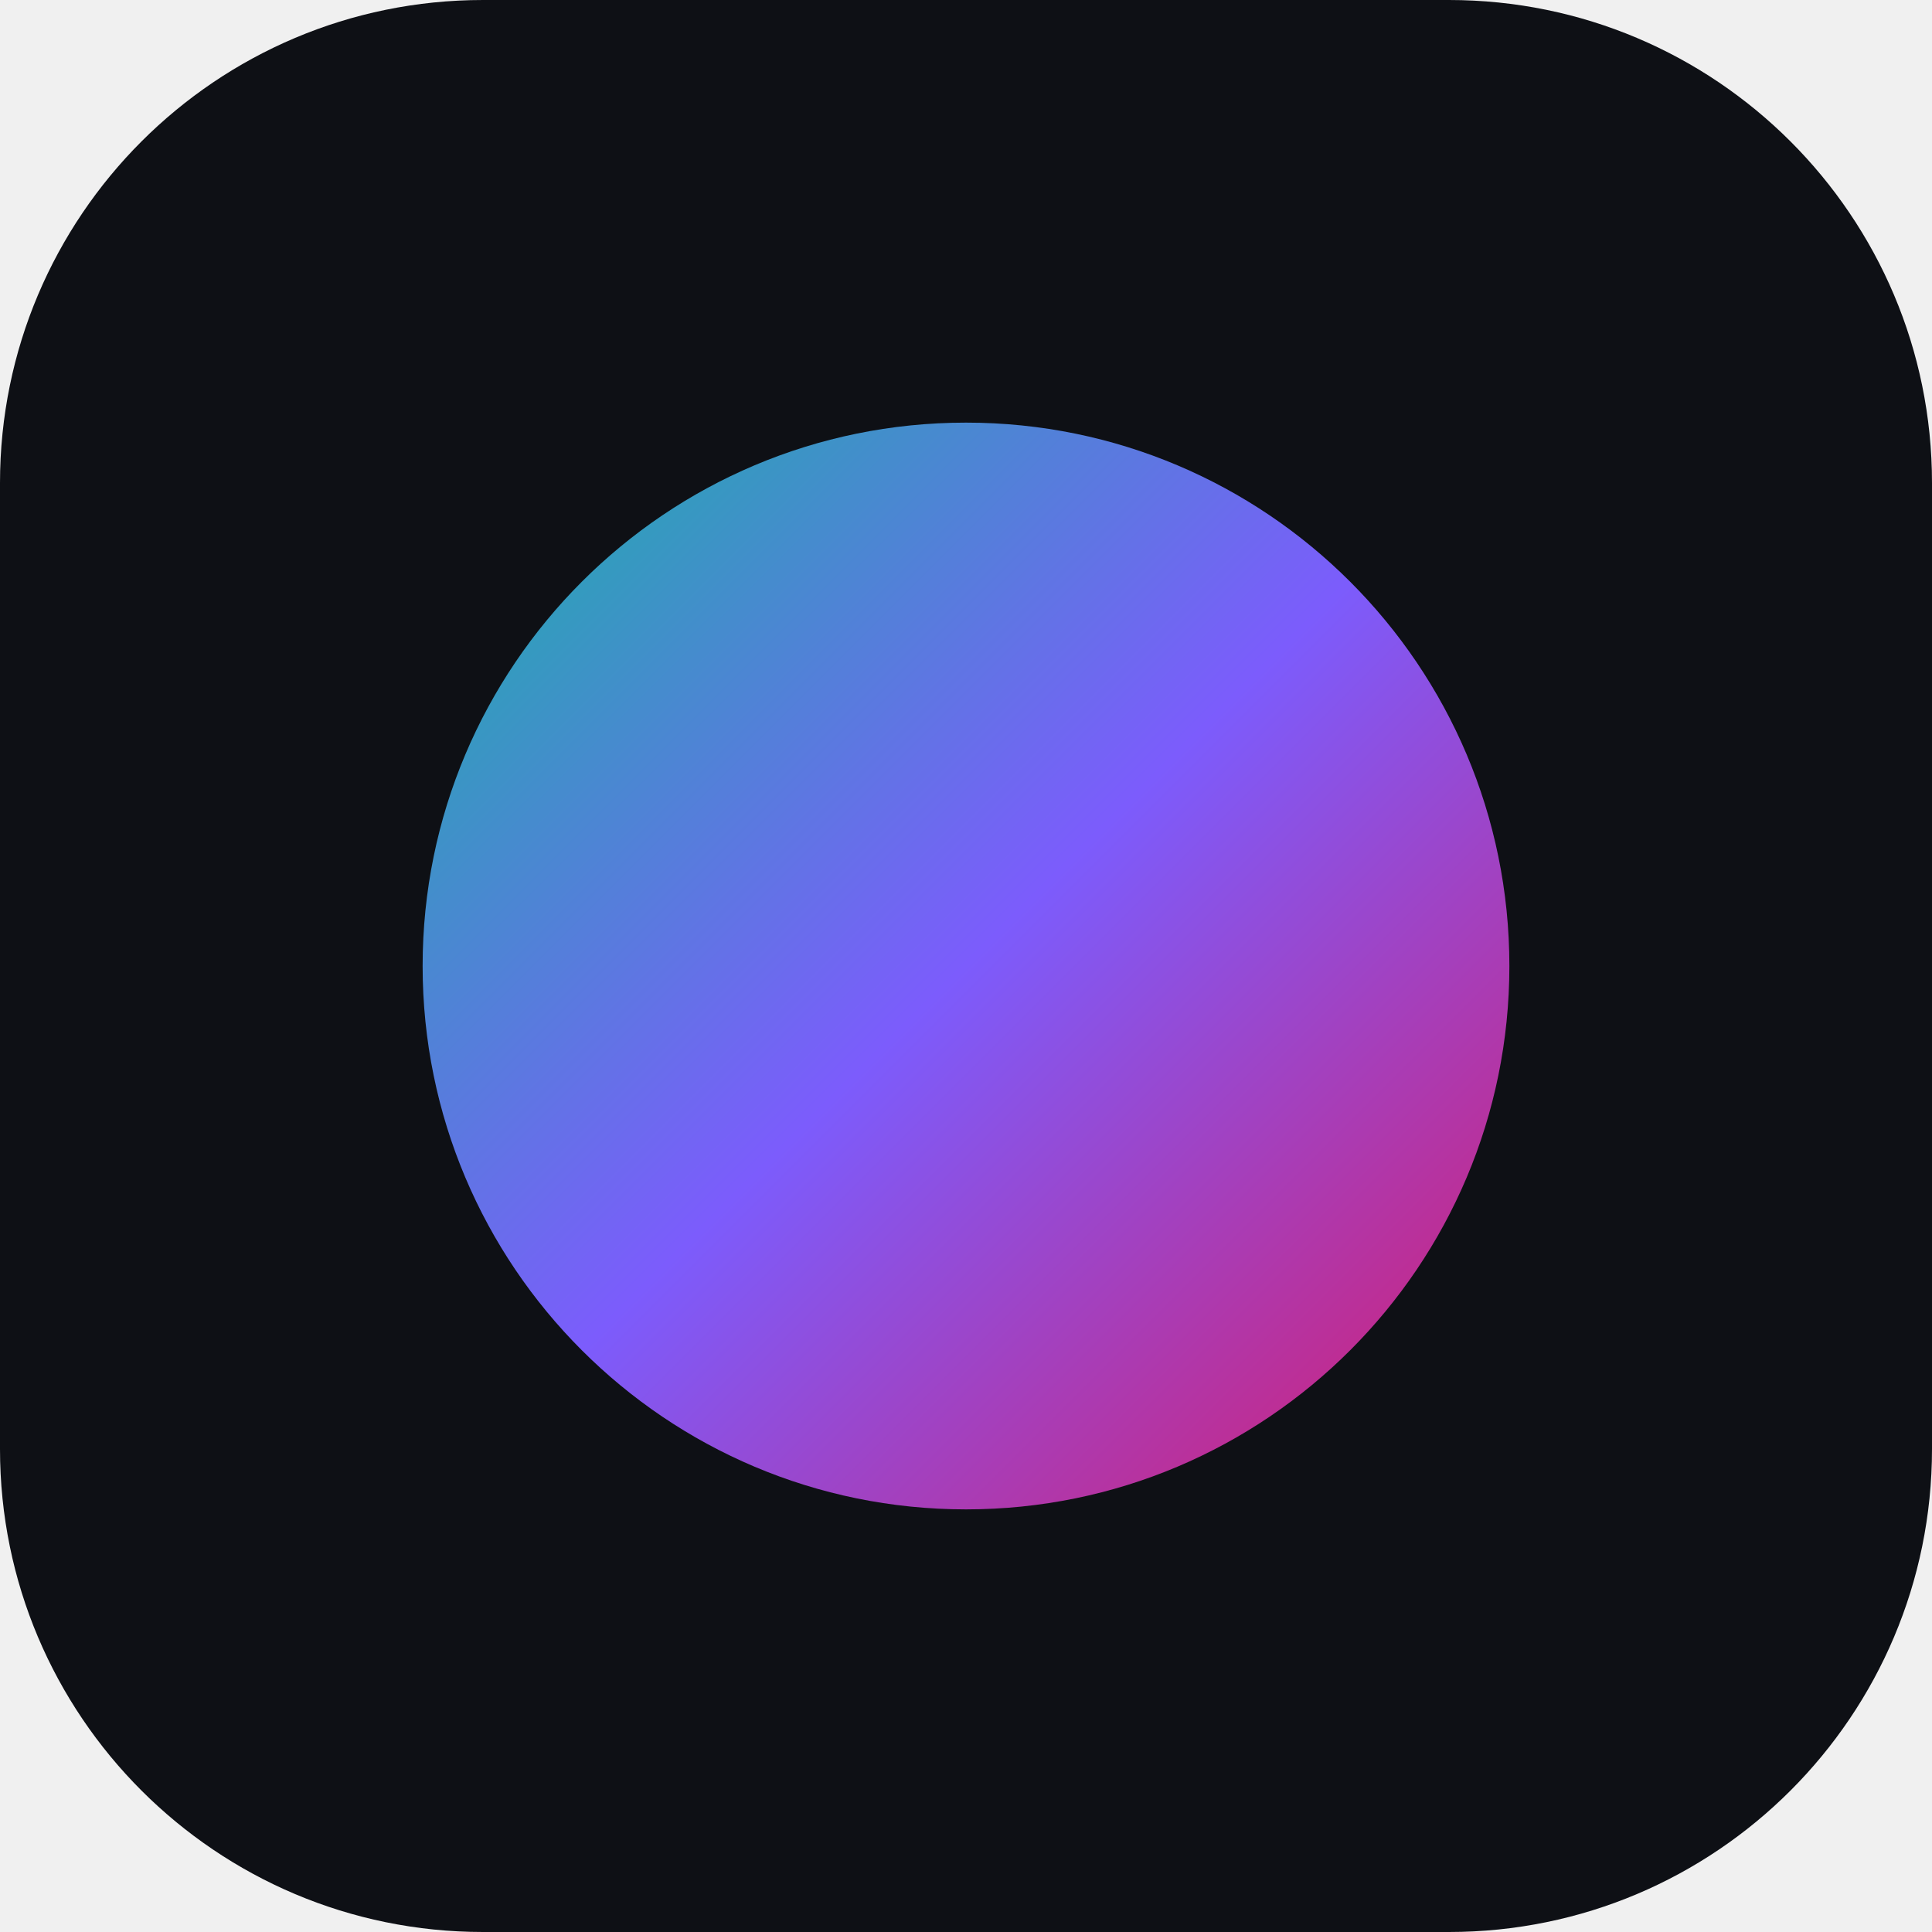
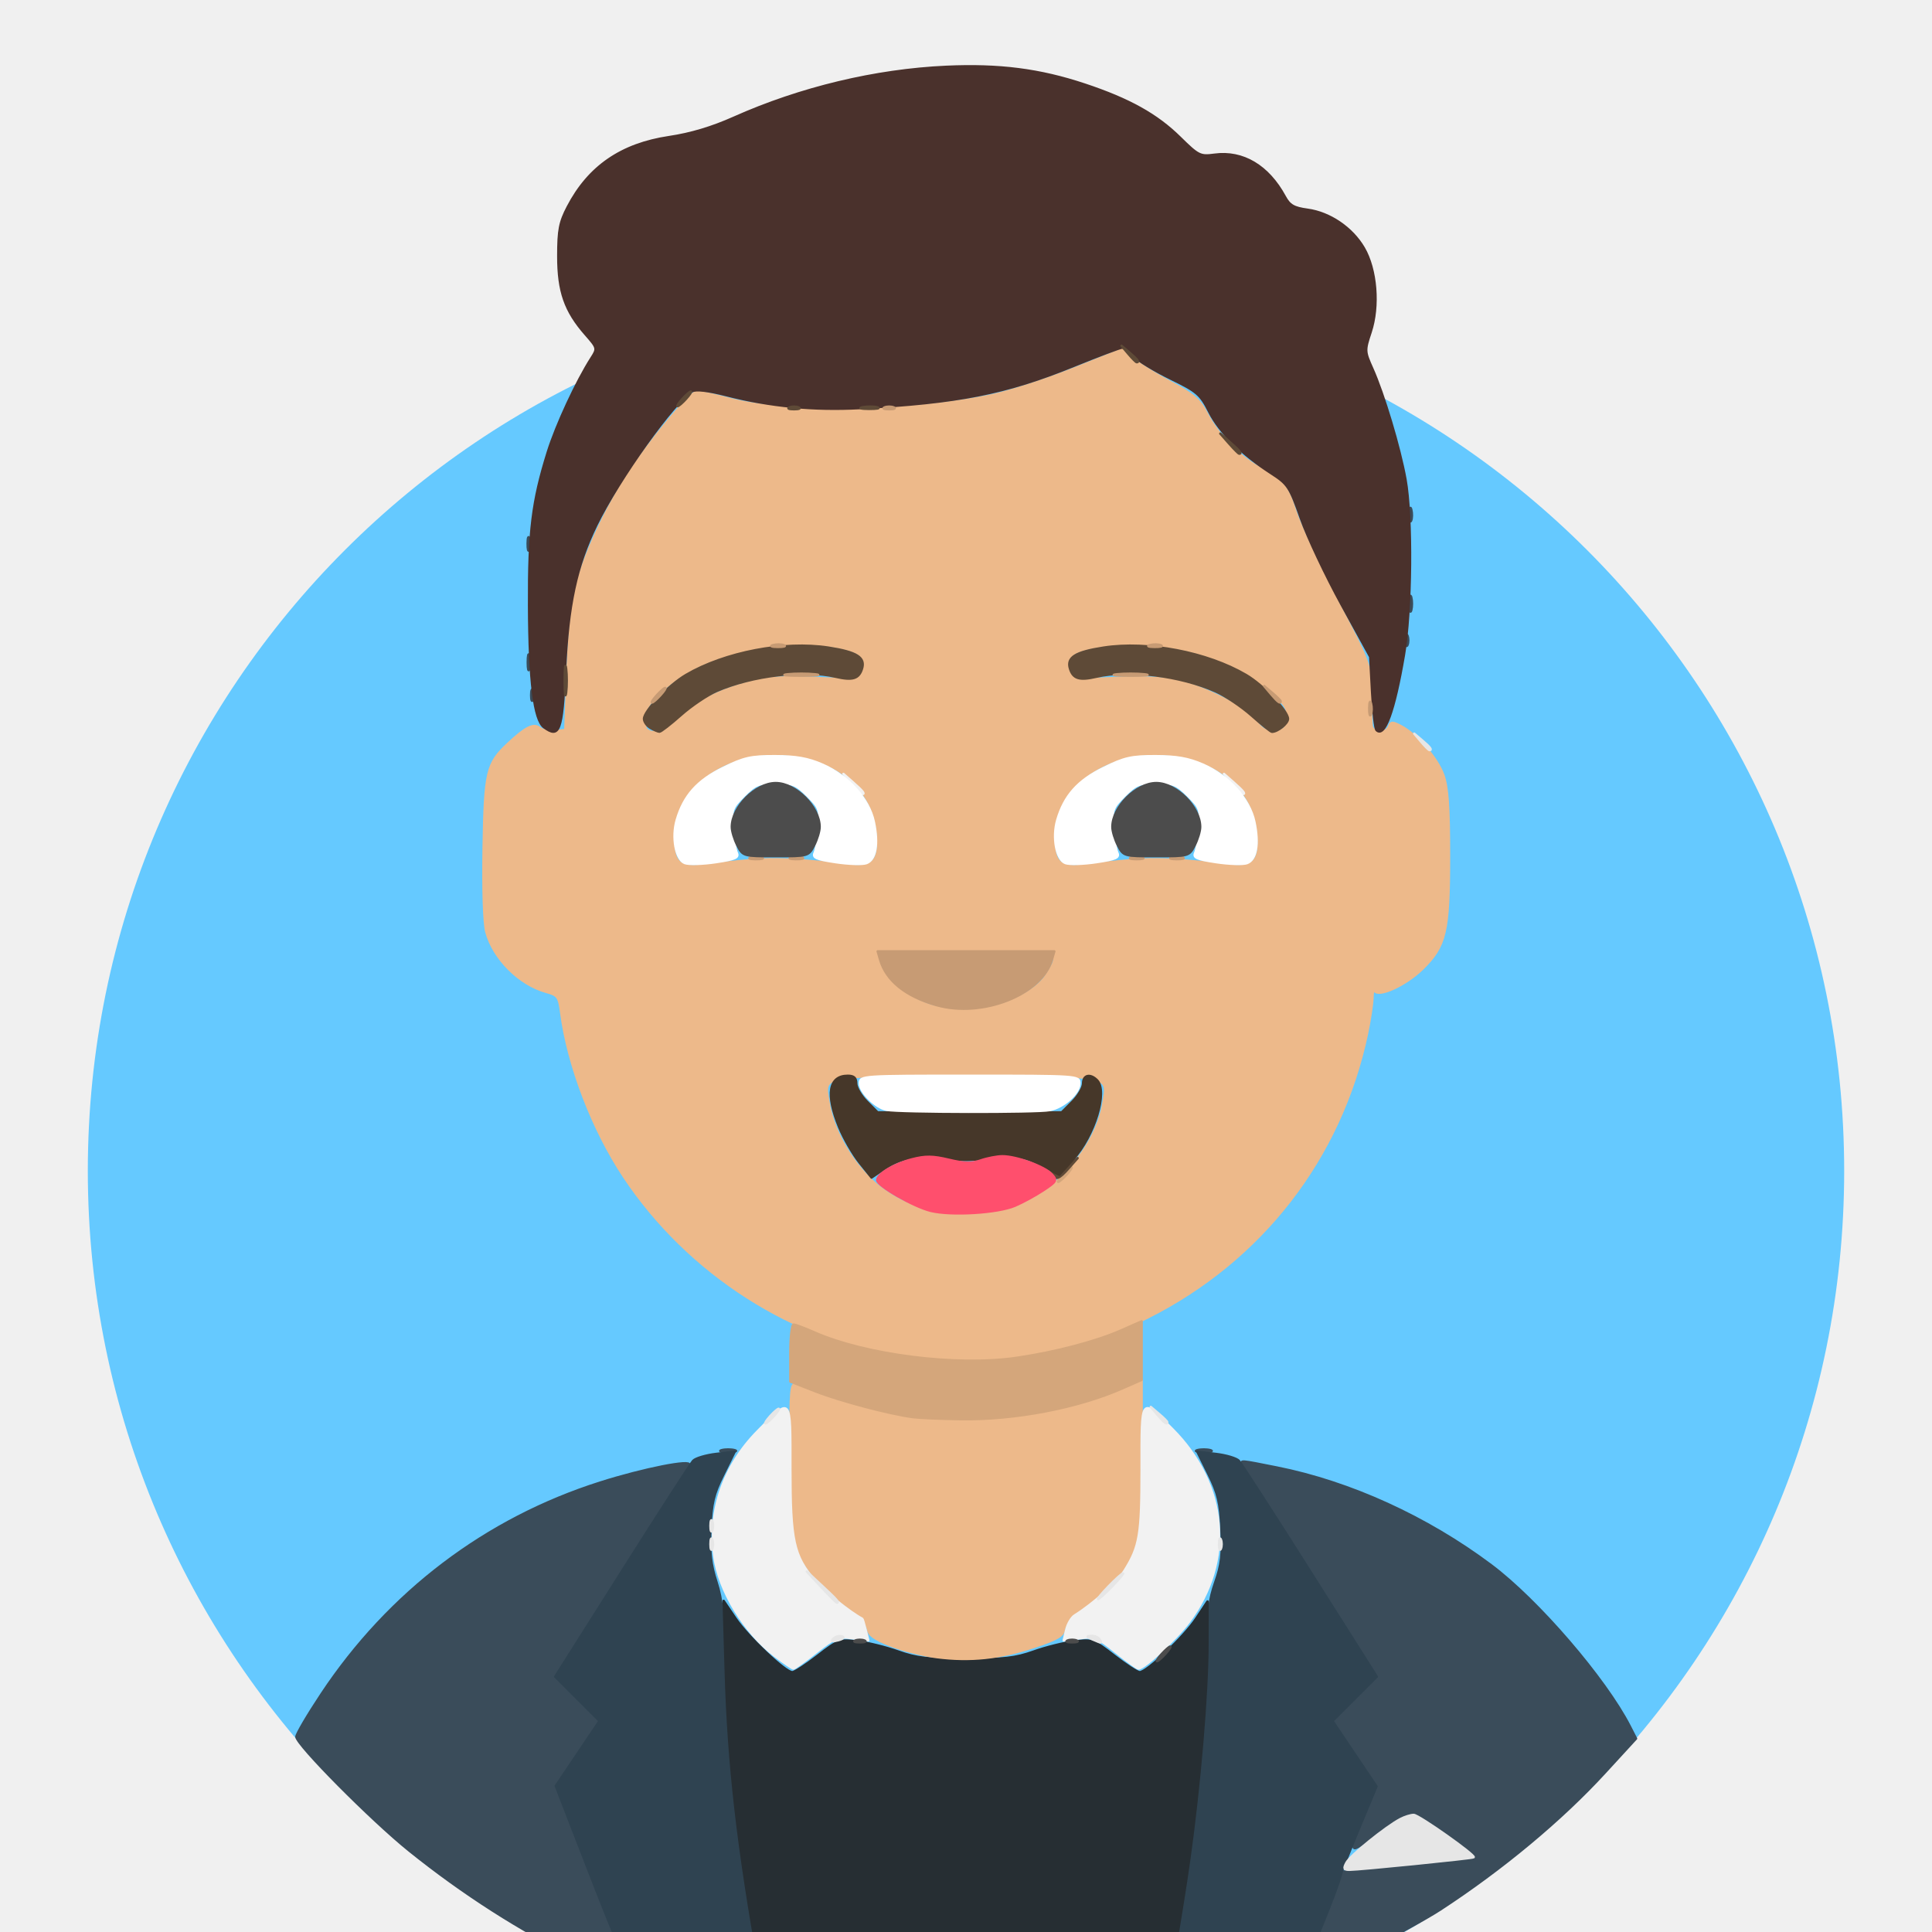
- <svg xmlns="http://www.w3.org/2000/svg" viewBox="0 0 64 64">
-   <defs>
-     <linearGradient id="g" x1="0%" y1="0%" x2="100%" y2="100%">
-       <stop offset="0%" stop-color="#17B4A6" />
-       <stop offset="50%" stop-color="#7C5CFC" />
-       <stop offset="100%" stop-color="#D81B6B" />
-     </linearGradient>
-   </defs>
-   <rect width="64" height="64" rx="16" fill="#0E1015" />
-   <circle cx="32" cy="32" r="18" fill="url(#g)" />
+ <svg xmlns="http://www.w3.org/2000/svg" viewBox="0 0 528 528" role="img" preserveAspectRatio="xMidYMid meet" version="1.2" baseProfile="tiny-ps" xml:space="preserve">
+   <g clip-path="url(#silhouet)" stroke-linejoin="round" stroke-linecap="round">
+     <circle id="achtergrond" cx="264" cy="320" r="240" fill="#65c9ff" />
+     <path id="jasje" fill="#3a4c5a" stroke="#3a4c5a" stroke-width="0.65" fill-rule="evenodd" d="M248.264 559.282 C249.784 559.053 252.034 559.059 253.264 559.296 C254.494 559.533 253.25 559.721 250.5 559.714 C247.75 559.706 246.744 559.512 248.264 559.282 Z M274.75 559.294 C275.988 559.056 278.012 559.056 279.25 559.294 C280.488 559.533 279.475 559.728 277 559.728 C274.525 559.728 273.512 559.533 274.75 559.294 Z M236.75 558.338 C237.438 558.06 238.562 558.06 239.25 558.338 C239.938 558.615 239.375 558.842 238 558.842 C236.625 558.842 236.062 558.615 236.75 558.338 Z M287.75 558.338 C288.438 558.06 289.562 558.06 290.25 558.338 C290.938 558.615 290.375 558.842 289 558.842 C287.625 558.842 287.062 558.615 287.75 558.338 Z M228.269 557.307 C229.242 557.053 230.592 557.07 231.269 557.344 C231.946 557.618 231.15 557.825 229.5 557.805 C227.85 557.785 227.296 557.561 228.269 557.307 Z M296.75 557.338 C297.438 557.06 298.562 557.06 299.25 557.338 C299.938 557.615 299.375 557.842 298 557.842 C296.625 557.842 296.062 557.615 296.75 557.338 Z M349 544 C349.825 543.467 350.95 543.031 351.5 543.031 C352.05 543.031 351.825 543.467 351 544 C350.175 544.533 349.05 544.969 348.5 544.969 C347.95 544.969 348.175 544.533 349 544 Z M158.5 535.606 C142.151 527.555 126.514 517.55 111.856 505.76 C101.482 497.417 81 476.766 81 474.651 C81 473.912 84.11 468.627 87.912 462.904 C106.356 435.143 132.753 415.12 164.003 405.186 C175.822 401.43 189.245 398.771 188.304 400.373 C187.94 400.993 179.563 414.26 169.687 429.856 L151.731 458.211 157.785 464.265 L163.838 470.318 157.863 479.203 L151.889 488.088 162.061 514.294 C167.655 528.707 172.941 541.062 173.807 541.75 C177.156 544.408 172.938 542.715 158.5 535.606 Z M354.194 541.75 C355.676 540.575 366.225 514.905 366.299 512.294 C366.318 511.631 366.596 511.242 366.917 511.43 C367.643 511.857 402.886 508.448 403.431 507.899 C403.648 507.68 400.429 504.913 396.276 501.75 C391.314 497.971 387.782 496 385.973 496 C384.305 496 380.911 497.694 377.36 500.299 C367.805 507.31 368.107 508.143 374.475 492.327 L376.155 488.154 370.159 479.236 L364.162 470.318 370.215 464.265 L376.269 458.211 358.313 429.856 C348.437 414.26 340.04 400.961 339.652 400.302 C338.907 399.037 338.77 399.026 349 401.072 C369.054 405.082 389.911 414.594 407.477 427.74 C420.266 437.311 438.756 458.788 445.424 471.818 L447.122 475.136 438.57 484.452 C426.713 497.369 410.55 510.819 393.599 521.876 C386.357 526.6 355.124 543 353.37 543 C352.956 543 353.327 542.438 354.194 541.75 Z M197.25 396.311 C198.213 396.059 199.787 396.059 200.75 396.311 C201.713 396.562 200.925 396.768 199 396.768 C197.075 396.768 196.287 396.562 197.25 396.311 Z M327.25 396.311 C328.212 396.059 329.788 396.059 330.75 396.311 C331.712 396.562 330.925 396.768 329 396.768 C327.075 396.768 326.288 396.562 327.25 396.311 Z M145.158 190 C145.158 188.625 145.385 188.062 145.662 188.75 C145.94 189.438 145.94 190.562 145.662 191.25 C145.385 191.938 145.158 191.375 145.158 190 Z M144.232 181 C144.232 179.075 144.438 178.287 144.689 179.25 C144.941 180.213 144.941 181.787 144.689 182.75 C144.438 183.713 144.232 182.925 144.232 181 Z M384.158 175 C384.158 173.625 384.385 173.062 384.662 173.75 C384.94 174.438 384.94 175.562 384.662 176.25 C384.385 176.938 384.158 176.375 384.158 175 Z M385.232 165 C385.232 163.075 385.438 162.287 385.689 163.25 C385.941 164.213 385.941 165.787 385.689 166.75 C385.438 167.713 385.232 166.925 385.232 165 Z M144.195 148.5 C144.215 146.85 144.439 146.296 144.693 147.269 C144.947 148.242 144.93 149.592 144.656 150.269 C144.382 150.946 144.175 150.15 144.195 148.5 Z M385.195 140.5 C385.215 138.85 385.439 138.296 385.693 139.269 C385.947 140.242 385.93 141.592 385.656 142.269 C385.382 142.946 385.175 142.15 385.195 140.5 Z" />
+     <path id="revers" fill="#2f4351" stroke="#2f4351" stroke-width="0.65" fill-rule="evenodd" d="M256.269 559.307 C257.242 559.053 258.592 559.07 259.269 559.344 C259.946 559.618 259.15 559.825 257.5 559.805 C255.85 559.785 255.296 559.561 256.269 559.307 Z M269.269 559.307 C270.242 559.053 271.592 559.07 272.269 559.344 C272.946 559.618 272.15 559.825 270.5 559.805 C268.85 559.785 268.296 559.561 269.269 559.307 Z M203.5 551.896 C191.709 548.59 175.372 542.998 173.76 541.715 C172.92 541.047 167.655 528.707 162.061 514.294 L151.889 488.088 157.863 479.203 L163.838 470.318 157.785 464.265 L151.731 458.211 169.983 429.356 C180.021 413.485 188.771 399.926 189.427 399.225 C190.084 398.524 192.908 397.68 195.703 397.349 L200.784 396.747 197.642 403.084 C195.038 408.336 194.439 410.856 194.144 417.796 C193.871 424.212 194.258 427.613 195.798 432.335 C197.408 437.273 197.92 442.282 198.37 457.5 C199.124 482.967 203.315 517.731 208.95 545.25 C209.935 550.062 210.687 553.968 210.621 553.929 C210.554 553.89 207.35 552.975 203.5 551.896 Z M319.657 540.855 C325.453 510.662 329.985 470.595 329.995 449.465 C329.999 440.815 330.455 437.142 332.104 432.465 C333.8 427.658 334.129 424.823 333.801 417.856 C333.465 410.712 332.858 408.131 330.305 402.98 L327.216 396.747 332.297 397.349 C335.092 397.68 337.916 398.524 338.573 399.225 C339.229 399.926 347.979 413.485 358.017 429.356 L376.269 458.211 370.215 464.265 L364.162 470.318 370.178 479.265 L376.194 488.212 371.551 499.356 C368.997 505.485 366.748 511.175 366.554 512 C365.435 516.734 355.531 540.691 354.281 541.687 C352.398 543.186 326.363 551.758 321.17 552.589 L317.286 553.21 319.657 540.855 Z" />
+     <path id="shirt" fill="#262e33" stroke="#262e33" stroke-width="0.65" fill-rule="evenodd" d="M248 558.921 C235.292 558.11 212.114 554.557 210.881 553.229 C210.508 552.828 209.037 545.975 207.611 538 C201.625 504.517 199.101 482.452 198.347 457 L197.77 437.5 200.986 442.26 C204.384 447.29 214.621 457 216.525 457 C217.144 457 220.267 454.968 223.466 452.484 C229.065 448.136 229.471 447.991 234.391 448.587 C237.201 448.928 242.2 450.172 245.5 451.353 C250.423 453.114 253.745 453.5 264 453.5 C274.255 453.5 277.577 453.114 282.5 451.353 C285.8 450.172 290.799 448.928 293.609 448.587 C298.529 447.991 298.935 448.136 304.534 452.484 C307.733 454.968 310.856 457 311.475 457 C313.394 457 323.636 447.264 326.899 442.338 L330 437.657 329.995 449.079 C329.989 462.724 327.863 487.896 324.989 508.353 C323.042 522.21 318.502 548.536 317.452 552.057 C317.132 553.13 314.265 554.131 308.244 555.273 C289.335 558.861 267.649 560.174 248 558.921 Z" />
+     <path id="huid" fill="#edb98a" stroke="#edb98a" stroke-width="0.65" fill-rule="evenodd" d="M256 452.876 C252.425 452.42 246.8 450.999 243.5 449.718 C238.964 447.958 237.421 446.849 237.178 445.173 C236.989 443.874 234.664 441.337 231.566 439.049 C228.657 436.9 224.63 433.217 222.616 430.864 C216.918 424.207 216 419.538 216 397.202 C216 379.135 216.123 377.808 217.75 378.354 C218.713 378.677 223.331 380.284 228.014 381.925 C252.964 390.666 283.404 389.698 306.75 379.421 L312 377.11 312 396.874 C312 419.565 311.101 424.186 305.384 430.864 C303.37 433.217 299.343 436.9 296.434 439.049 C293.279 441.38 291.015 443.865 290.822 445.208 C290.558 447.053 289.053 447.941 282.5 450.119 C273.223 453.203 265.154 454.042 256 452.876 Z M247.5 370.891 C216.914 366.484 188.144 348.061 170.546 321.613 C162.016 308.792 155.301 291.289 153.392 276.897 C152.792 272.377 152.493 271.954 149.255 271.06 C141.929 269.037 134.878 261.974 132.918 254.695 C132.276 252.312 131.98 243.107 132.175 231.615 C132.528 210.87 133.044 208.674 138.847 203.241 C143.686 198.711 145.851 197.631 147.445 198.954 C148.234 199.609 150.144 199.999 151.69 199.822 L154.5 199.5 155.093 183.5 C155.468 173.382 156.336 164.927 157.453 160.5 C159.651 151.796 165.308 139.47 171.525 129.842 C177.504 120.581 188.763 107 190.46 107 C191.168 107 195.291 107.931 199.623 109.068 C215.299 113.185 249.726 112.65 271.389 107.955 C276.279 106.895 286.271 103.628 293.594 100.696 L306.909 95.364 309.205 97.653 C310.467 98.912 315.094 101.867 319.486 104.221 C326.213 107.826 327.839 109.209 329.807 113 C332.799 118.762 338.287 124.467 344 127.751 C350.91 131.724 351.754 132.739 354.07 139.866 C355.255 143.515 360.329 154.375 365.345 164 C374.376 181.33 374.466 181.573 374.572 189 C374.631 193.125 374.751 197.287 374.84 198.25 C375.037 200.399 378.826 200.616 379.629 198.525 C380.119 197.248 380.552 197.237 382.847 198.442 C387.216 200.736 392.813 207.212 394.457 211.876 C395.625 215.187 396 220.557 396 233.948 C396 254.71 395.098 258.526 388.715 264.784 C384.118 269.292 376.478 272.739 375.64 270.684 C375.375 270.033 375.122 270.933 375.079 272.685 C375.036 274.436 374.346 278.936 373.548 282.685 C366.342 316.499 344.797 344.349 313.735 360.003 C302.72 365.554 294.537 368.218 281.619 370.459 C272.108 372.109 257.256 372.297 247.5 370.891 Z M280.297 328.589 C290.916 323.498 299.946 311.91 301.596 301.255 C302.766 293.706 304.288 294 264 294 C223.729 294 225.219 293.714 226.418 301.213 C227.882 310.368 234.491 320.649 242.185 325.741 C249.381 330.503 255.558 332.084 265.5 331.709 C272.835 331.432 275.572 330.855 280.297 328.589 Z M278.198 272.699 C281.8 270.932 284.651 268.682 285.948 266.584 C290.123 259.829 290.695 260 264 260 C242.471 260 240 260.168 240 261.632 C240 264.623 243.853 269.549 248.027 271.895 C254.207 275.368 256.779 275.946 265 275.71 C270.895 275.541 273.72 274.897 278.198 272.699 Z M204.75 235.097 C211.737 234.47 220.916 234.943 231.573 236.479 C237.791 237.376 240.003 235.721 239.994 230.179 C239.977 218.797 232.754 210.134 220.807 207.166 C201.738 202.428 184 213.141 184 229.396 C184 235.785 185.939 237.415 192.427 236.479 C195.217 236.077 200.762 235.455 204.75 235.097 Z M308.75 235.097 C315.737 234.47 324.916 234.943 335.573 236.479 C341.791 237.376 344.003 235.721 343.994 230.179 C343.977 218.797 336.754 210.134 324.807 207.166 C305.738 202.428 288 213.141 288 229.396 C288 235.785 289.939 237.415 296.427 236.479 C299.217 236.077 304.762 235.455 308.75 235.097 Z M185.792 196.208 C190.184 191.816 196.579 188.582 205.323 186.331 C209.975 185.134 214.264 184.876 222.698 185.286 C234.826 185.876 236.466 185.316 235.827 180.805 C235.572 179.009 234.507 178.242 231 177.33 C219.681 174.389 201.48 176.683 190.006 182.497 C182.58 186.26 176 192.585 176 195.961 C176 197.449 176.3 198.967 176.667 199.333 C178.386 201.053 182.281 199.719 185.792 196.208 Z M351.804 196.382 C352.058 193.768 351.388 192.632 347.658 189.348 C341.422 183.859 334.426 180.283 325.415 177.978 C316.735 175.758 304.153 175.472 297 177.33 C293.493 178.242 292.428 179.009 292.173 180.805 C291.536 185.304 293.218 185.902 304.812 185.297 C311.483 184.95 317.666 185.193 321.263 185.944 C328.924 187.544 340.533 193.45 343.256 197.133 C344.979 199.462 346.091 200.03 348.473 199.797 C351.053 199.544 351.545 199.04 351.804 196.382 Z" />
+     <path id="schaduw-nek" fill="#d4a67b" stroke="#d4a67b" stroke-width="0.65" fill-rule="evenodd" d="M249.5 387.293 C242.951 386.404 229.777 382.928 223.074 380.32 L216 377.568 216 369.784 C216 365.503 216.393 362 216.873 362 C217.353 362 219.854 362.932 222.43 364.072 C236.552 370.319 261.496 373.473 277.855 371.082 C288.466 369.53 299.571 366.607 306.506 363.54 L312 361.11 312 369.11 L312 377.11 306.75 379.421 C294.571 384.783 277.366 388.069 262.619 387.85 C257.054 387.768 251.15 387.517 249.5 387.293 Z M290.5 321 C291.495 319.9 292.535 319 292.81 319 C293.085 319 292.495 319.9 291.5 321 C290.505 322.1 289.465 323 289.19 323 C288.915 323 289.505 322.1 290.5 321 Z" />
+     <path id="kraag" fill="#f2f2f2" stroke="#f2f2f2" stroke-width="0.65" fill-rule="evenodd" d="M211.761 452.544 C203.402 446.161 196.465 434.727 195.214 425.267 C193.556 412.73 197.77 400.568 207.035 391.156 C216.347 381.697 216 381.305 216 401.287 C216 421.022 216.905 425.193 222.644 431.897 C225.319 435.023 232.146 440.535 235.669 442.414 C235.762 442.464 236.165 443.809 236.565 445.403 L237.293 448.303 232.971 447.723 C228.984 447.188 228.212 447.486 223.012 451.572 C219.912 454.007 217.131 456 216.832 456 C216.532 456 214.251 454.445 211.761 452.544 Z M305 451.567 C299.888 447.455 299.19 447.184 295.102 447.728 L290.705 448.312 291.397 445.406 C291.778 443.808 292.805 442.05 293.678 441.5 C298.905 438.211 305.326 432.438 307.337 429.223 C311.474 422.608 312 419.458 312 401.316 C312 381.447 311.691 381.849 320.34 390.498 C335.546 405.704 337.367 426.58 324.94 443.24 C321.4 447.987 312.719 456.006 311.132 455.996 C310.784 455.994 308.025 454.001 305 451.567 Z M232.924 214.25 L230.5 211.5 233.25 213.924 C235.82 216.19 236.459 217 235.674 217 C235.495 217 234.258 215.762 232.924 214.25 Z M336.924 214.25 L334.5 211.5 337.25 213.924 C339.82 216.19 340.459 217 339.674 217 C339.495 217 338.258 215.762 336.924 214.25 Z" />
+     <path id="haar" fill="#4a312c" stroke="#4a312c" stroke-width="0.65" fill-rule="evenodd" d="M148.675 198.75 C145.971 196.77 144.675 186.215 144.59 165.5 C144.508 145.09 145.492 137.048 149.733 123.5 C152.052 116.094 157.593 104.159 161.65 97.836 C163.329 95.219 163.3 95.106 160.035 91.387 C154.438 85.013 152.571 79.658 152.576 70 C152.58 62.788 152.976 60.743 155.191 56.5 C160.915 45.535 169.802 39.419 182.847 37.471 C188.799 36.582 194.545 34.864 200.576 32.17 C218.742 24.057 239.267 19.139 258.589 18.268 C273.124 17.613 284.136 19.024 296.45 23.119 C308.581 27.154 316.116 31.346 322.465 37.595 C327.519 42.569 328.003 42.809 331.904 42.286 C339.67 41.244 346.566 45.348 351.115 53.72 C352.435 56.148 353.575 56.807 357.355 57.325 C363.425 58.157 369.493 62.279 372.697 67.746 C376.137 73.616 376.946 83.637 374.559 90.823 C372.916 95.768 372.929 96.05 375.02 100.707 C378.143 107.663 382.544 122.345 384.101 131 C385.946 141.254 385.719 167.022 383.678 179 C381.051 194.417 378.386 201.714 376.183 199.519 C375.808 199.145 375.267 194.487 374.983 189.169 L374.465 179.5 366.639 165.241 C362.334 157.399 357.344 146.824 355.55 141.741 C352.482 133.049 351.997 132.312 347.394 129.335 C339.3 124.101 333.335 118.19 330.508 112.604 C328.058 107.762 327.171 106.996 319.892 103.447 C315.523 101.317 310.982 98.545 309.8 97.287 C308.618 96.029 307.211 95 306.673 95 C306.135 95 300.15 97.256 293.372 100.013 C274.945 107.509 261.82 110.099 235 111.529 C222.364 112.203 210.417 111.048 198.501 108 C193.521 106.727 190.224 106.348 189.154 106.926 C184.454 109.465 169.099 130.916 162.974 143.5 C157.509 154.728 155.22 165.372 154.398 183.374 C153.648 199.817 152.895 201.84 148.675 198.75 Z" />
+     <path id="wenkbrauwen" fill="#5e4a37" stroke="#5e4a37" stroke-width="0.65" fill-rule="evenodd" d="M287.405 320.845 C286.947 320.105 287.132 319.964 287.92 320.45 C288.643 320.897 290.248 320.241 291.824 318.855 L294.5 316.5 292.076 319.25 C289.415 322.268 288.481 322.587 287.405 320.845 Z M177.75 198.92 C176.787 198.359 176 197.249 176 196.453 C176 194.285 182.764 187.223 187.496 184.449 C198.095 178.238 214.338 175.126 226.413 176.992 C234.19 178.194 236.55 179.691 235.565 182.796 C234.705 185.505 232.991 186.018 228.371 184.946 C219.711 182.936 205.597 184.618 195.892 188.815 C193.357 189.911 188.955 192.876 186.108 195.404 C183.262 197.932 180.611 199.986 180.217 199.97 C179.822 199.953 178.713 199.481 177.75 198.92 Z M342.072 195.564 C339.325 193.124 334.922 190.162 332.288 188.983 C322.62 184.652 308.447 182.9 299.629 184.946 C295.009 186.018 293.295 185.505 292.435 182.796 C291.45 179.691 293.81 178.194 301.587 176.992 C313.662 175.126 329.905 178.238 340.504 184.449 C345.25 187.231 352 194.287 352 196.468 C352 197.732 349.175 200 347.599 200 C347.306 200 344.819 198.004 342.072 195.564 Z M154.32 186 C154.32 182.425 154.502 180.963 154.723 182.75 C154.945 184.537 154.945 187.463 154.723 189.25 C154.502 191.037 154.32 189.575 154.32 186 Z M335.924 121.25 L333.5 118.5 336.25 120.924 C338.82 123.19 339.459 124 338.674 124 C338.495 124 337.258 122.763 335.924 121.25 Z M215.75 111.338 C216.438 111.06 217.562 111.06 218.25 111.338 C218.938 111.615 218.375 111.842 217 111.842 C215.625 111.842 215.062 111.615 215.75 111.338 Z M235.762 111.293 C237.006 111.054 238.806 111.063 239.762 111.313 C240.718 111.563 239.7 111.759 237.5 111.748 C235.3 111.737 234.518 111.532 235.762 111.293 Z M186.5 109 C187.495 107.9 188.535 107 188.81 107 C189.085 107 188.495 107.9 187.5 109 C186.505 110.1 185.465 111 185.19 111 C184.915 111 185.505 110.1 186.5 109 Z M308.405 96.75 L306.5 94.5 308.75 96.405 C310.864 98.195 311.455 99 310.655 99 C310.465 99 309.453 97.987 308.405 96.75 Z" />
+     <path id="neus" fill="#c79b74" stroke="#c79b74" stroke-width="0.65" fill-rule="evenodd" d="M255.939 274.694 C247.499 272.309 242.181 268.018 240.515 262.25 L239.865 260 264 260 L288.135 260 287.485 262.25 C284.715 271.841 268.489 278.242 255.939 274.694 Z M205.269 234.307 C206.242 234.053 207.592 234.07 208.269 234.344 C208.946 234.618 208.15 234.825 206.5 234.805 C204.85 234.785 204.296 234.561 205.269 234.307 Z M216.269 234.307 C217.242 234.053 218.592 234.07 219.269 234.344 C219.946 234.618 219.15 234.825 217.5 234.805 C215.85 234.785 215.296 234.561 216.269 234.307 Z M309.269 234.307 C310.242 234.053 311.592 234.07 312.269 234.344 C312.946 234.618 312.15 234.825 310.5 234.805 C308.85 234.785 308.296 234.561 309.269 234.307 Z M320.269 234.307 C321.242 234.053 322.592 234.07 323.269 234.344 C323.946 234.618 323.15 234.825 321.5 234.805 C319.85 234.785 319.296 234.561 320.269 234.307 Z M374.195 193.5 C374.215 191.85 374.439 191.296 374.693 192.269 C374.947 193.242 374.93 194.592 374.656 195.269 C374.382 195.946 374.175 195.15 374.195 193.5 Z M179.5 190 C180.495 188.9 181.535 188 181.81 188 C182.085 188 181.495 188.9 180.5 190 C179.505 191.1 178.465 192 178.19 192 C177.915 192 178.505 191.1 179.5 190 Z M347.405 189.75 L345.5 187.5 347.75 189.405 C348.988 190.453 350 191.465 350 191.655 C350 192.455 349.195 191.864 347.405 189.75 Z M215.25 184.272 C217.312 184.056 220.688 184.056 222.75 184.272 C224.812 184.487 223.125 184.664 219 184.664 C214.875 184.664 213.188 184.487 215.25 184.272 Z M305.25 184.272 C307.312 184.056 310.688 184.056 312.75 184.272 C314.812 184.487 313.125 184.664 309 184.664 C304.875 184.664 303.188 184.487 305.25 184.272 Z M211.269 176.307 C212.242 176.053 213.592 176.07 214.269 176.344 C214.946 176.618 214.15 176.825 212.5 176.805 C210.85 176.785 210.296 176.561 211.269 176.307 Z M314.269 176.307 C315.242 176.053 316.592 176.07 317.269 176.344 C317.946 176.618 317.15 176.825 315.5 176.805 C313.85 176.785 313.296 176.561 314.269 176.307 Z M241.75 111.338 C242.438 111.06 243.562 111.06 244.25 111.338 C244.938 111.615 244.375 111.842 243 111.842 C241.625 111.842 241.062 111.615 241.75 111.338 Z" />
+     <path id="mond" fill="#463729" stroke="#463729" stroke-width="0.65" fill-rule="evenodd" d="M234.915 317.745 C233.116 315.506 230.61 311.161 229.346 308.088 C225.635 299.066 226.481 294 231.7 294 C233.362 294 234 294.576 234 296.077 C234 297.219 235.315 299.469 236.923 301.077 L239.846 304 265 304 L290.154 304 293.077 301.077 C294.685 299.469 296 297.219 296 296.077 C296 293.783 297.936 293.336 299.8 295.2 C302.835 298.235 299.165 310.345 293.209 316.946 L289.5 321.057 284.5 318.456 C280.048 316.139 278.733 315.917 272.5 316.433 C263.26 317.197 263.308 317.197 257.306 316.425 C250.657 315.569 246.091 316.449 241.693 319.433 L238.185 321.814 234.915 317.745 Z" />
+     <path id="oogwit-en-tanden" fill="#ffffff" stroke="#ffffff" stroke-width="0.65" fill-rule="evenodd" d="M242.333 303.305 C239.273 302.709 235 298.48 235 296.048 C235 294.03 235.433 294 265 294 C294.567 294 295 294.03 295 296.048 C295 298.764 290.738 302.602 286.861 303.378 C283.477 304.055 245.861 303.993 242.333 303.305 Z M187.165 235.865 C184.701 234.954 183.555 228.849 184.954 224.082 C186.894 217.468 190.56 213.342 197.555 209.898 C203.319 207.061 205.196 206.635 211.845 206.654 C217.574 206.671 220.815 207.249 224.727 208.951 C231.825 212.041 237.479 218.326 238.808 224.604 C240.094 230.678 239.336 234.94 236.802 235.877 C235.739 236.271 231.955 236.157 228.393 235.625 C223.038 234.825 222.043 234.384 222.643 233.079 C223.041 232.21 223.552 229.134 223.777 226.243 C224.159 221.329 223.958 220.758 220.693 217.493 C217.598 214.398 216.608 214 212 214 C207.392 214 206.402 214.398 203.307 217.493 C200.042 220.758 199.841 221.329 200.223 226.243 C200.448 229.134 200.959 232.21 201.357 233.079 C201.957 234.384 200.962 234.825 195.607 235.625 C192.045 236.157 188.246 236.265 187.165 235.865 Z M291.165 235.865 C288.701 234.954 287.555 228.849 288.954 224.082 C290.894 217.468 294.56 213.342 301.555 209.898 C307.319 207.061 309.196 206.635 315.845 206.654 C321.574 206.671 324.815 207.249 328.727 208.951 C335.825 212.041 341.479 218.326 342.808 224.604 C344.094 230.678 343.336 234.94 340.802 235.877 C339.739 236.271 335.955 236.157 332.393 235.625 C327.038 234.825 326.043 234.384 326.643 233.079 C327.041 232.21 327.552 229.134 327.777 226.243 C328.159 221.329 327.958 220.758 324.693 217.493 C321.598 214.398 320.608 214 316 214 C311.392 214 310.402 214.398 307.307 217.493 C304.042 220.758 303.841 221.329 304.223 226.243 C304.448 229.134 304.959 232.21 305.357 233.079 C305.957 234.384 304.962 234.825 299.607 235.625 C296.045 236.157 292.246 236.265 291.165 235.865 Z" />
+     <path id="pupillen" fill="#4c4c4c" stroke="#4c4c4c" stroke-width="0.65" fill-rule="evenodd" d="M317.5 452 C318.495 450.9 319.535 450 319.81 450 C320.085 450 319.495 450.9 318.5 452 C317.505 453.1 316.465 454 316.19 454 C315.915 454 316.505 453.1 317.5 452 Z M233.75 448.338 C234.438 448.06 235.562 448.06 236.25 448.338 C236.938 448.615 236.375 448.842 235 448.842 C233.625 448.842 233.062 448.615 233.75 448.338 Z M291.75 448.338 C292.438 448.06 293.562 448.06 294.25 448.338 C294.938 448.615 294.375 448.842 293 448.842 C291.625 448.842 291.062 448.615 291.75 448.338 Z M201.526 231.05 C200.687 229.427 200 227.155 200 226 C200 220.524 206.521 214.007 212 214.007 C217.479 214.007 224 220.524 224 226 C224 227.155 223.313 229.427 222.474 231.05 C220.957 233.983 220.898 234 212 234 C203.102 234 203.043 233.983 201.526 231.05 Z M305.526 231.05 C304.687 229.427 304 227.155 304 226 C304 220.524 310.521 214.007 316 214.007 C321.479 214.007 328 220.524 328 226 C328 227.155 327.313 229.427 326.474 231.05 C324.957 233.983 324.898 234 316 234 C307.102 234 307.043 233.983 305.526 231.05 Z" />
+     <path id="tong" fill="#ff4f6d" stroke="#ff4f6d" stroke-width="0.65" fill-rule="evenodd" d="M254.41 330.929 C249.74 329.806 239.624 324 239.723 322.5 C239.836 320.79 244.291 318.122 249.156 316.852 C252.881 315.879 254.91 315.899 259.301 316.952 C263.512 317.963 265.547 318.005 268.044 317.134 C269.834 316.511 272.501 316 273.971 316 C277.815 316 285.523 318.815 287.421 320.912 C288.941 322.592 288.796 322.869 285.135 325.292 C282.985 326.715 279.488 328.619 277.363 329.524 C272.698 331.511 260.049 332.286 254.41 330.929 Z" />
+     <path id="pochet" fill="#e6e6e6" stroke="#e6e6e6" stroke-width="0.65" fill-rule="evenodd" d="M367.971 509.053 C369.029 507.077 378.693 499.261 382.684 497.153 C383.886 496.519 385.536 496 386.351 496 C387.717 496 403.319 507.016 402.751 507.58 C402.451 507.879 371.454 511 368.787 511 C367.256 511 367.113 510.658 367.971 509.053 Z M227.768 447.832 C228.35 447.25 229.415 446.972 230.137 447.212 C230.886 447.462 230.432 447.915 229.08 448.269 C227.417 448.704 227.026 448.574 227.768 447.832 Z M298.5 448 C296.87 447.299 296.812 447.128 298.191 447.07 C299.121 447.032 300.16 447.45 300.5 448 C301.211 449.15 301.176 449.15 298.5 448 Z M224.453 433.75 L220.5 429.5 224.75 433.453 C228.702 437.129 229.46 438 228.703 438 C228.54 438 226.627 436.087 224.453 433.75 Z M303 433.5 C304.866 431.575 306.617 430 306.892 430 C307.167 430 305.866 431.575 304 433.5 C302.134 435.425 300.383 437 300.108 437 C299.833 437 301.134 435.425 303 433.5 Z M194.158 422 C194.158 420.625 194.385 420.062 194.662 420.75 C194.94 421.438 194.94 422.562 194.662 423.25 C194.385 423.938 194.158 423.375 194.158 422 Z M333.158 422 C333.158 420.625 333.385 420.062 333.662 420.75 C333.94 421.438 333.94 422.562 333.662 423.25 C333.385 423.938 333.158 423.375 333.158 422 Z M194.158 417 C194.158 415.625 194.385 415.062 194.662 415.75 C194.94 416.438 194.94 417.562 194.662 418.25 C194.385 418.938 194.158 418.375 194.158 417 Z M210.5 387 C211.495 385.9 212.535 385 212.81 385 C213.085 385 212.495 385.9 211.5 387 C210.505 388.1 209.465 389 209.19 389 C208.915 389 209.505 388.1 210.5 387 Z M316.405 386.75 L314.5 384.5 316.75 386.405 C317.988 387.453 319 388.465 319 388.655 C319 389.455 318.195 388.864 316.405 386.75 Z M388.405 202.75 L386.5 200.5 388.75 202.405 C390.864 204.195 391.455 205 390.655 205 C390.465 205 389.453 203.988 388.405 202.75 Z" />
+   </g>
</svg>
